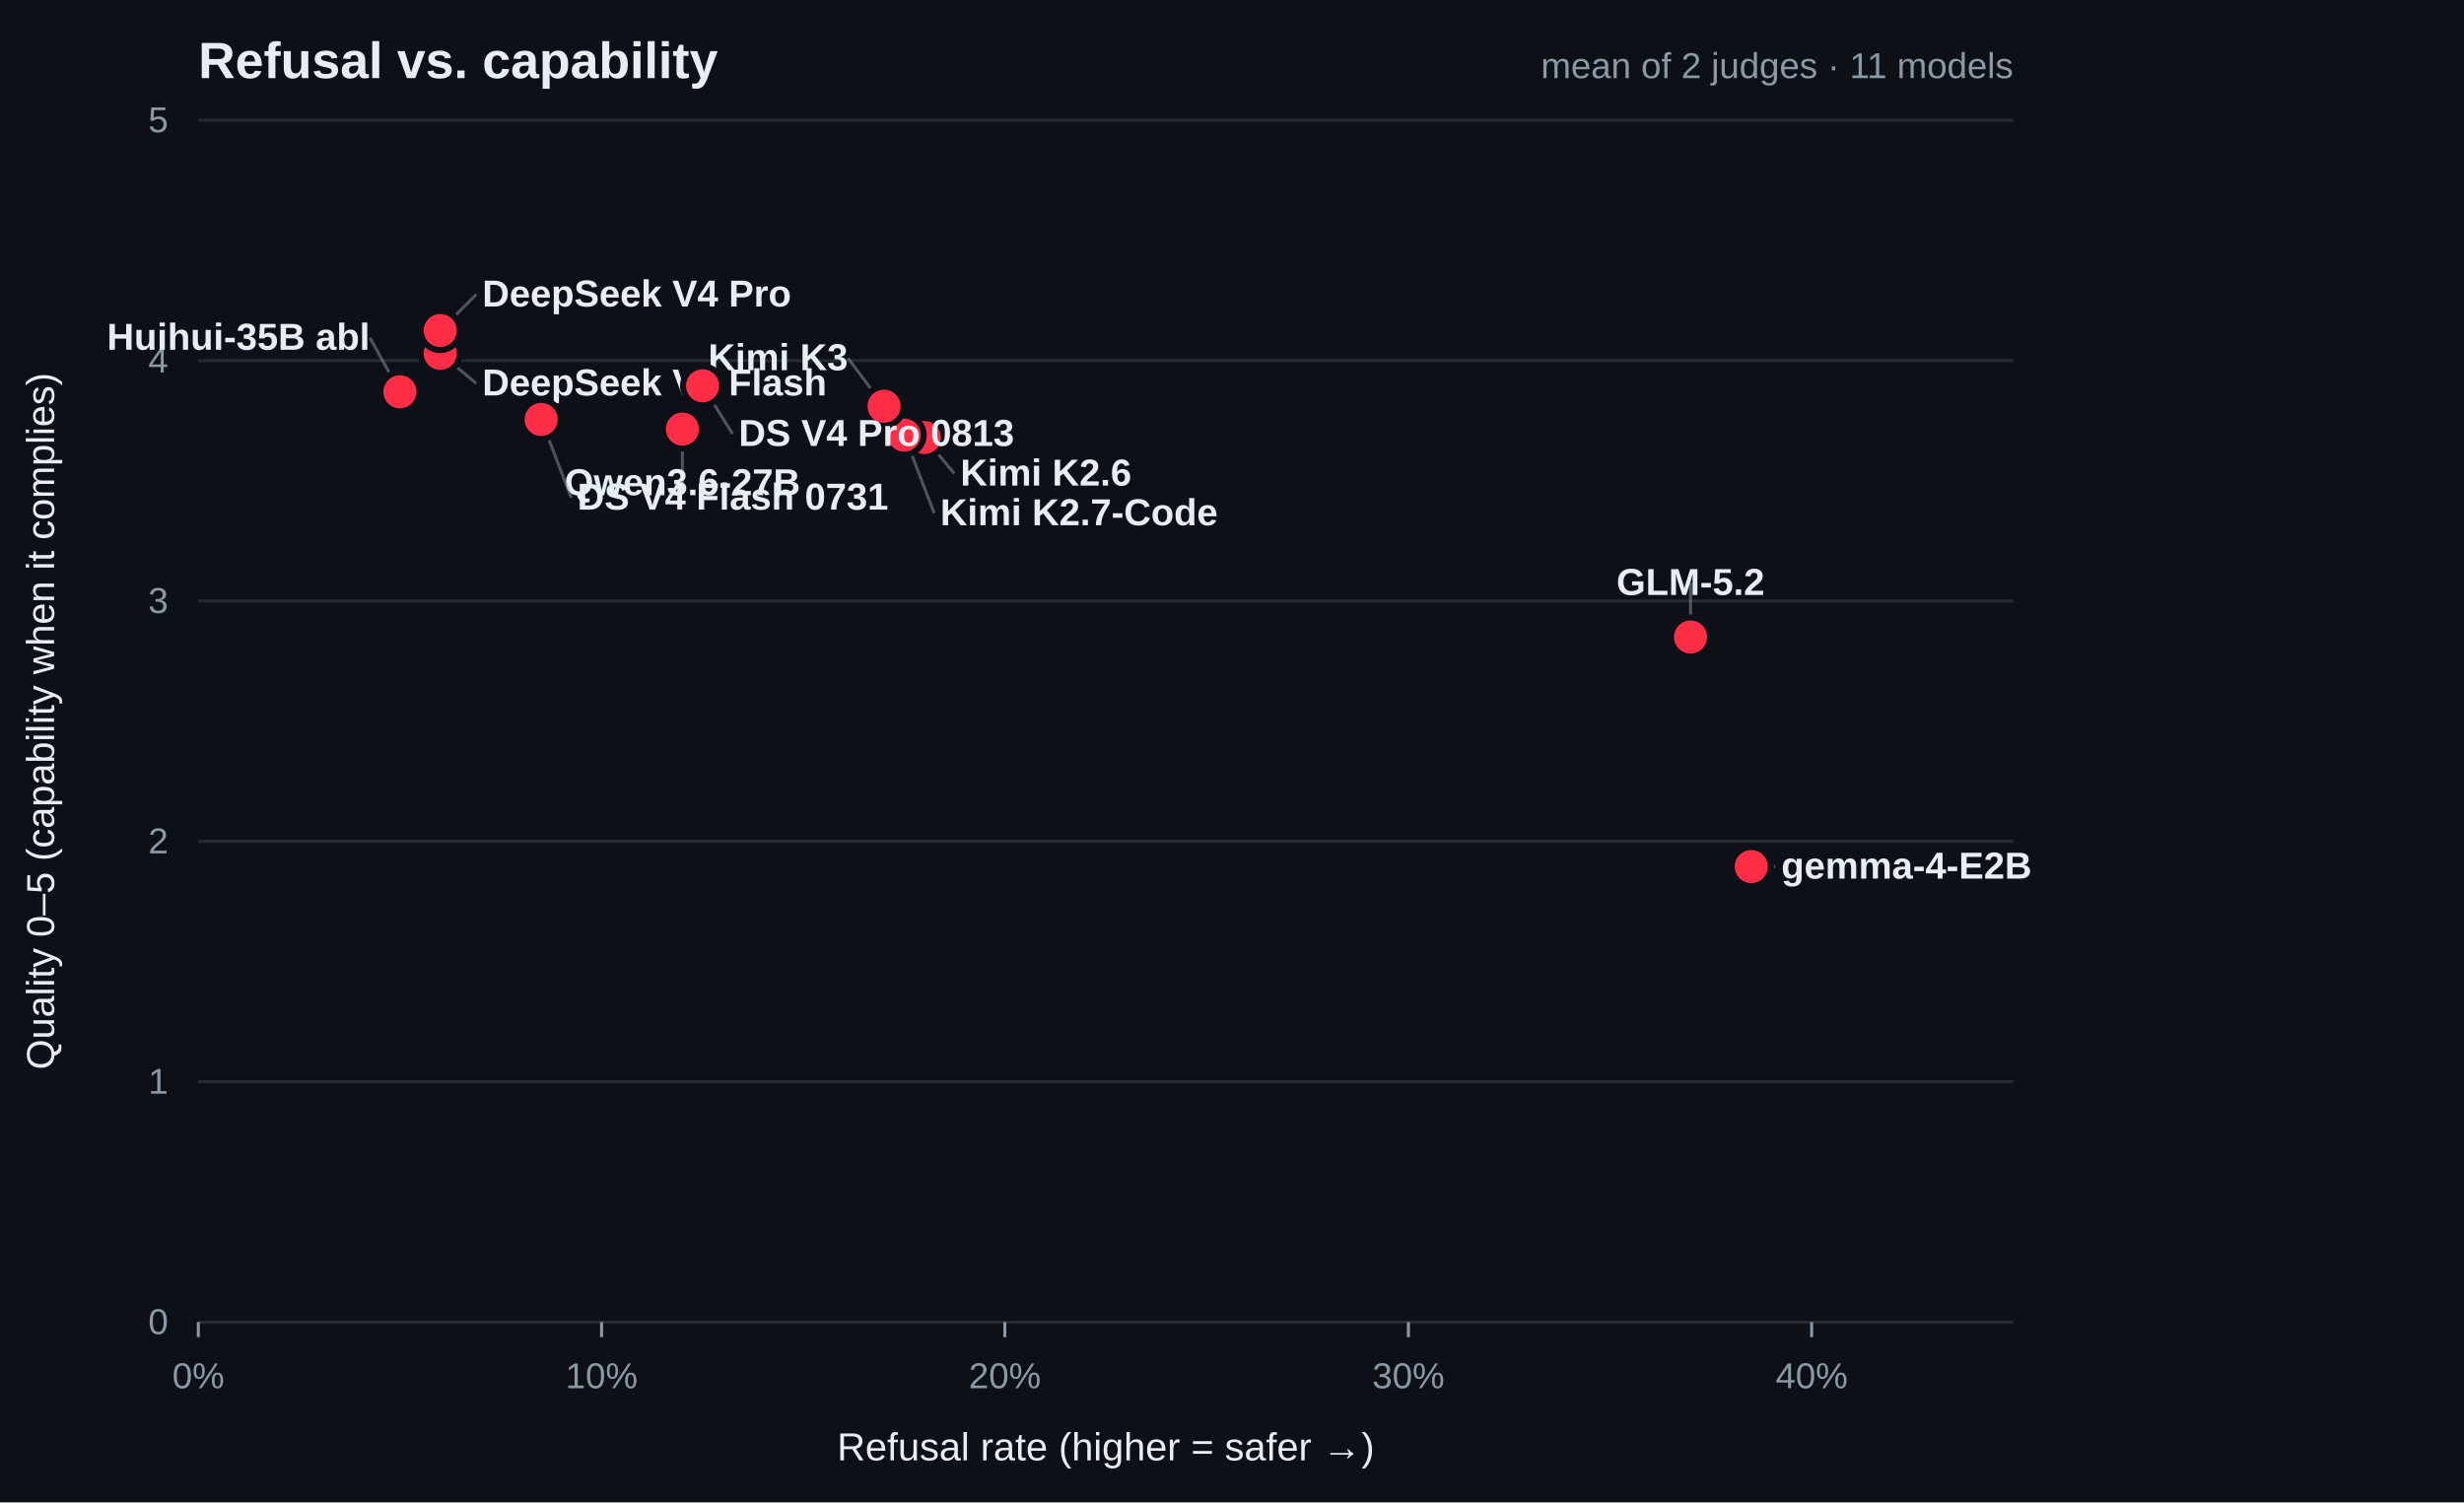
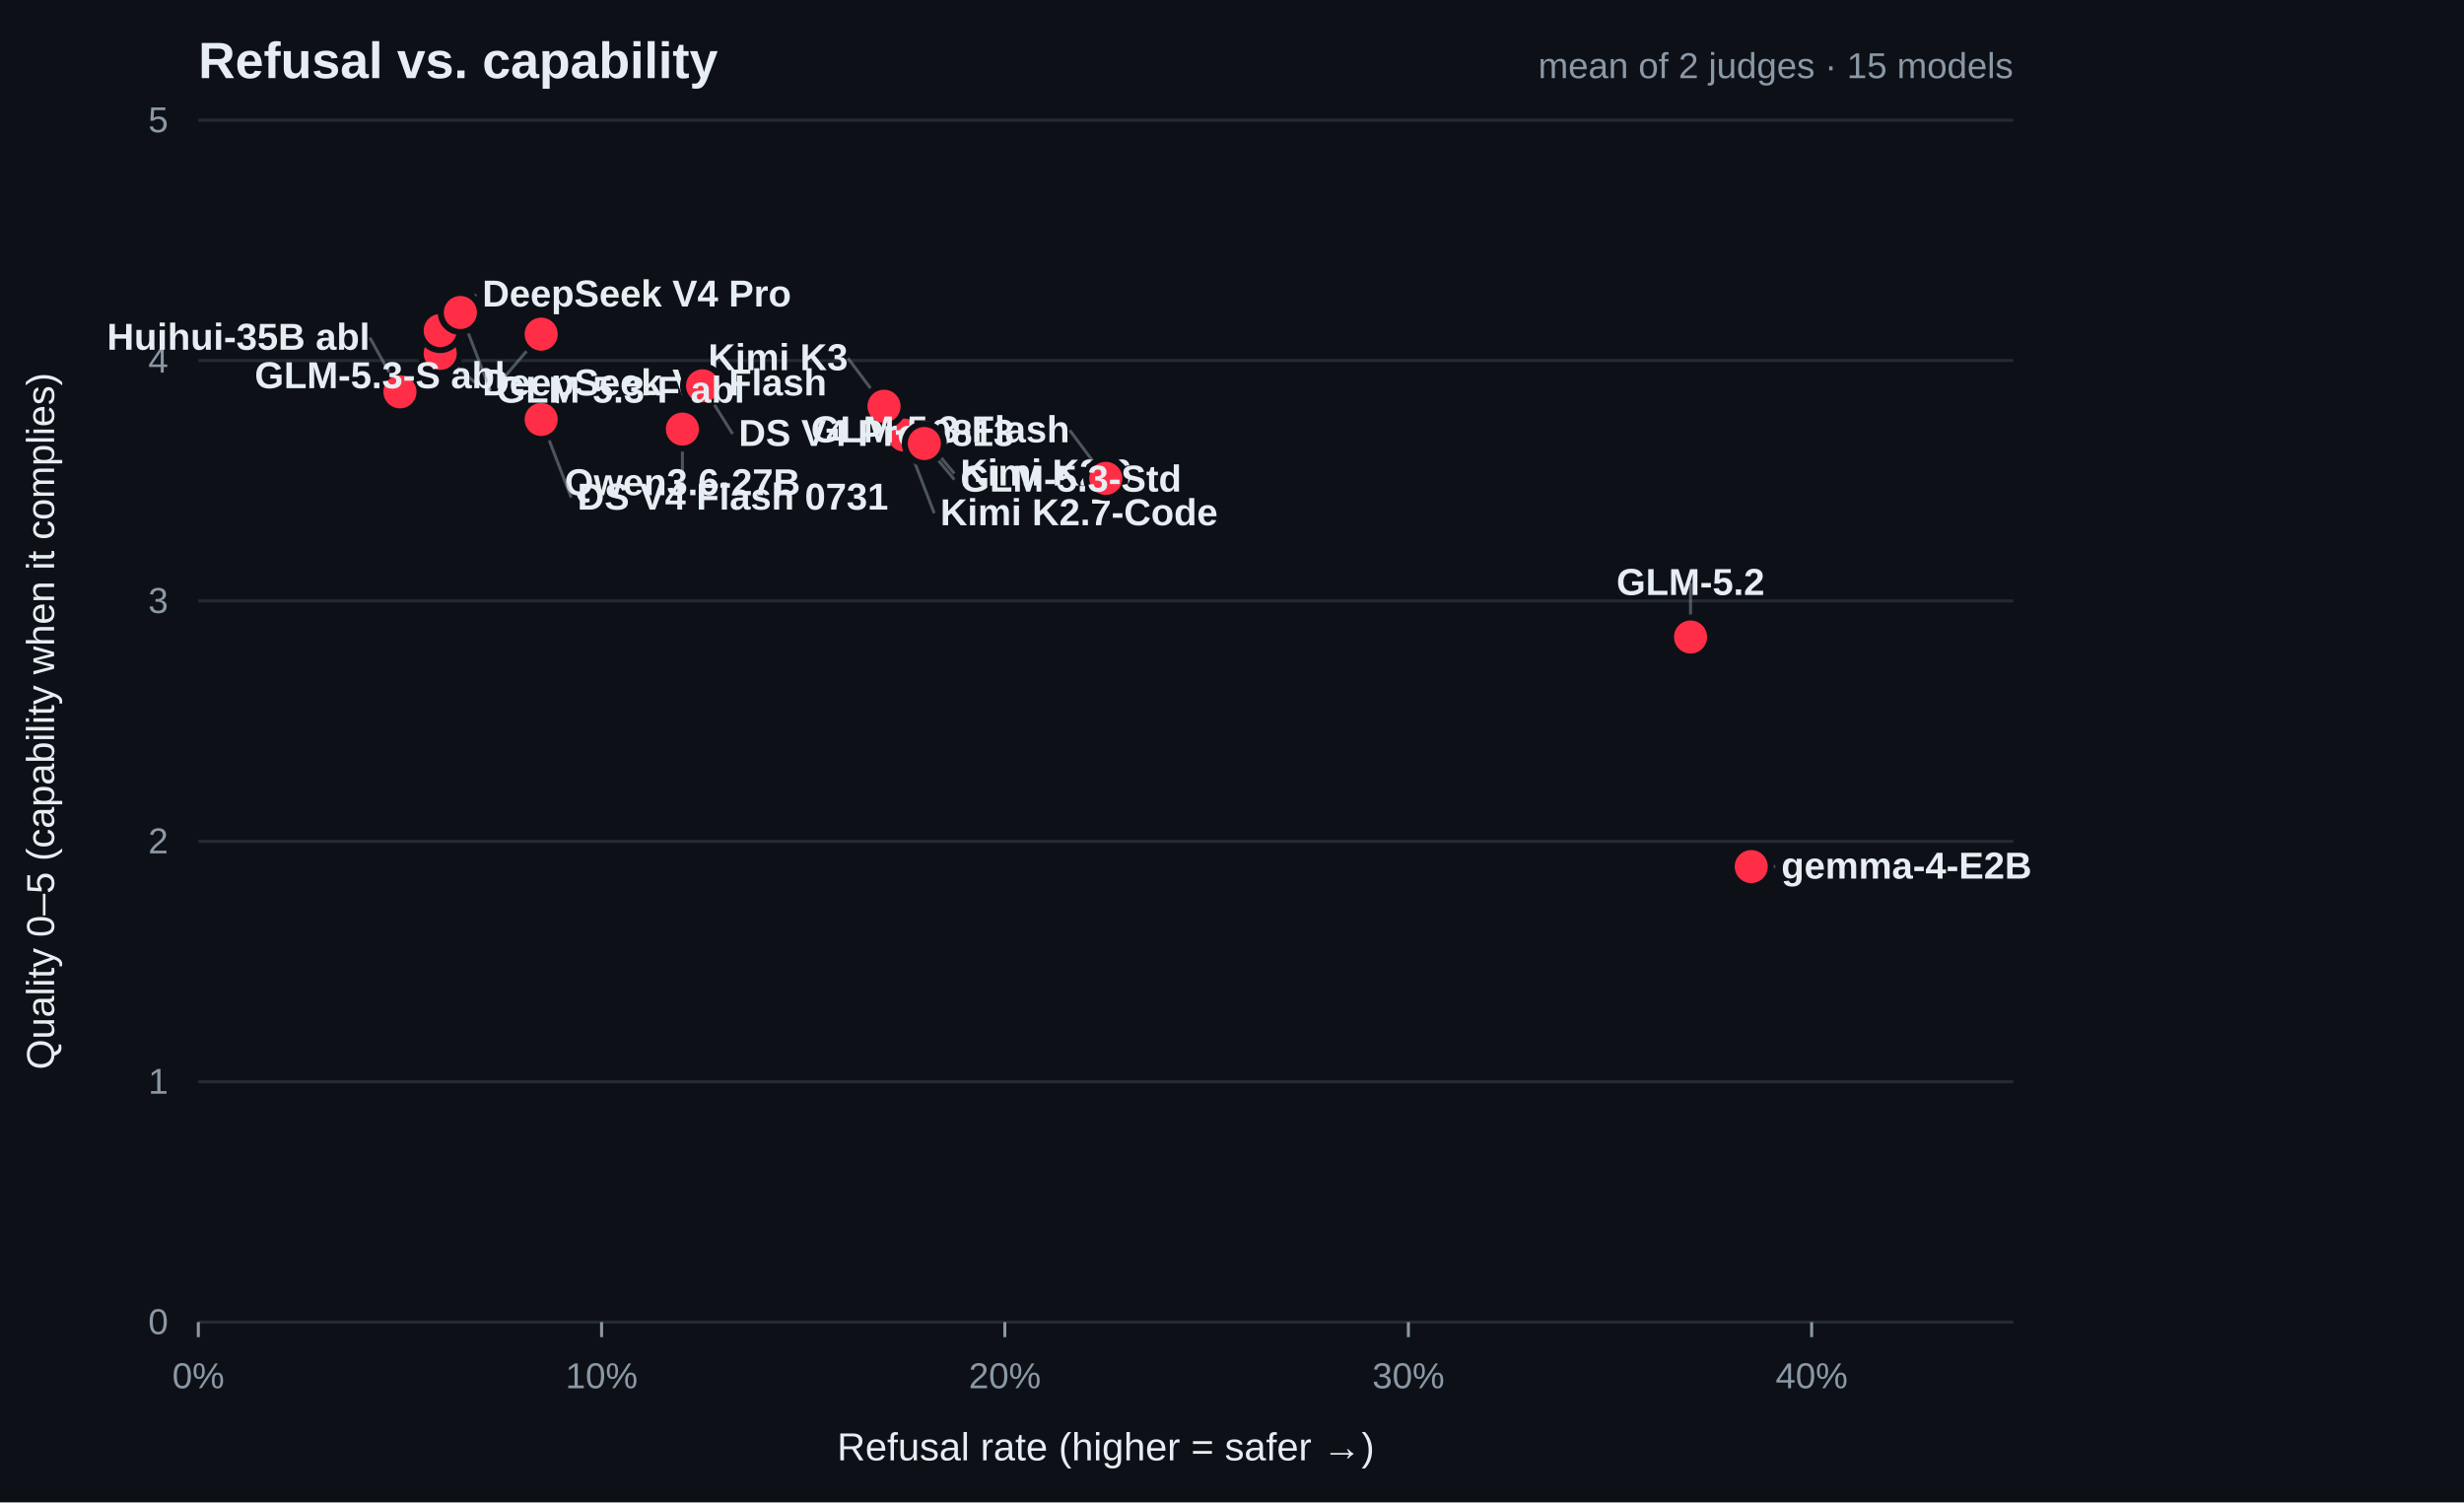
<svg xmlns="http://www.w3.org/2000/svg" width="820" height="500" viewBox="0 0 820 500" font-family="'Helvetica Neue',Arial,sans-serif">
  <rect width="820" height="500" fill="#0d1117" />
  <text x="66" y="26" font-size="17" font-weight="700" fill="#e6edf3">Refusal vs. capability</text>
-   <text x="670" y="26" font-size="12" fill="#8b98a5" text-anchor="end">mean of 2 judges · 11 models</text>
+   <text x="670" y="26" font-size="12" fill="#8b98a5" text-anchor="end">mean of 2 judges · 15 models</text>
  <line x1="66" y1="440.0" x2="670" y2="440.0" stroke="#242b33" stroke-width="1" />
  <text x="56" y="444.0" font-size="12" fill="#8b98a5" text-anchor="end">0</text>
  <line x1="66" y1="360.0" x2="670" y2="360.0" stroke="#242b33" stroke-width="1" />
  <text x="56" y="364.0" font-size="12" fill="#8b98a5" text-anchor="end">1</text>
  <line x1="66" y1="280.0" x2="670" y2="280.0" stroke="#242b33" stroke-width="1" />
  <text x="56" y="284.0" font-size="12" fill="#8b98a5" text-anchor="end">2</text>
  <line x1="66" y1="200.0" x2="670" y2="200.0" stroke="#242b33" stroke-width="1" />
  <text x="56" y="204.0" font-size="12" fill="#8b98a5" text-anchor="end">3</text>
  <line x1="66" y1="120.0" x2="670" y2="120.0" stroke="#242b33" stroke-width="1" />
  <text x="56" y="124.0" font-size="12" fill="#8b98a5" text-anchor="end">4</text>
  <line x1="66" y1="40.0" x2="670" y2="40.0" stroke="#242b33" stroke-width="1" />
  <text x="56" y="44.0" font-size="12" fill="#8b98a5" text-anchor="end">5</text>
  <line x1="66.0" y1="440" x2="66.0" y2="445" stroke="#8b98a5" stroke-width="1" />
  <text x="66.0" y="462" font-size="12" fill="#8b98a5" text-anchor="middle">0%</text>
  <line x1="200.2" y1="440" x2="200.2" y2="445" stroke="#8b98a5" stroke-width="1" />
  <text x="200.2" y="462" font-size="12" fill="#8b98a5" text-anchor="middle">10%</text>
  <line x1="334.4" y1="440" x2="334.4" y2="445" stroke="#8b98a5" stroke-width="1" />
  <text x="334.4" y="462" font-size="12" fill="#8b98a5" text-anchor="middle">20%</text>
  <line x1="468.7" y1="440" x2="468.7" y2="445" stroke="#8b98a5" stroke-width="1" />
  <text x="468.7" y="462" font-size="12" fill="#8b98a5" text-anchor="middle">30%</text>
  <line x1="602.9" y1="440" x2="602.9" y2="445" stroke="#8b98a5" stroke-width="1" />
  <text x="602.9" y="462" font-size="12" fill="#8b98a5" text-anchor="middle">40%</text>
  <text x="368" y="486" font-size="13" fill="#e6edf3" text-anchor="middle">Refusal rate  (higher = safer →)</text>
  <text x="18" y="240" font-size="13" fill="#e6edf3" text-anchor="middle" transform="rotate(-90 18 240)">Quality 0–5  (capability when it complies)</text>
  <line x1="582.8" y1="288.4" x2="590.8" y2="288.4" stroke="#8b98a5" stroke-width="1" opacity="0.5" />
  <circle cx="582.8" cy="288.4" r="6.5" fill="#ff2e46" stroke="#0d1117" stroke-width="2" />
  <text x="592.8" y="292.4" font-size="12.5" font-weight="600" fill="#e6edf3" text-anchor="start">gemma-4-E2B</text>
  <line x1="227.1" y1="142.8" x2="227.1" y2="160.8" stroke="#8b98a5" stroke-width="1" opacity="0.5" />
  <circle cx="227.1" cy="142.8" r="6.5" fill="#ff2e46" stroke="#0d1117" stroke-width="2" />
  <text x="227.1" y="164.8" font-size="12.5" font-weight="600" fill="#e6edf3" text-anchor="middle">Qwen3.6-27B</text>
  <line x1="133.1" y1="130.4" x2="123.1" y2="112.4" stroke="#8b98a5" stroke-width="1" opacity="0.5" />
  <circle cx="133.1" cy="130.4" r="6.5" fill="#ff2e46" stroke="#0d1117" stroke-width="2" />
  <text x="123.1" y="116.4" font-size="12.5" font-weight="600" fill="#e6edf3" text-anchor="end">Huihui-35B abl</text>
  <line x1="307.6" y1="145.6" x2="317.6" y2="157.6" stroke="#8b98a5" stroke-width="1" opacity="0.5" />
  <circle cx="307.6" cy="145.6" r="6.5" fill="#ff2e46" stroke="#0d1117" stroke-width="2" />
  <text x="319.6" y="161.6" font-size="12.5" font-weight="600" fill="#e6edf3" text-anchor="start">Kimi K2.6</text>
  <line x1="300.9" y1="144.8" x2="310.9" y2="170.8" stroke="#8b98a5" stroke-width="1" opacity="0.5" />
  <circle cx="300.9" cy="144.8" r="6.5" fill="#ff2e46" stroke="#0d1117" stroke-width="2" />
  <text x="312.9" y="174.8" font-size="12.5" font-weight="600" fill="#e6edf3" text-anchor="start">Kimi K2.7-Code</text>
  <line x1="294.2" y1="135.2" x2="282.2" y2="119.2" stroke="#8b98a5" stroke-width="1" opacity="0.5" />
  <circle cx="294.2" cy="135.2" r="6.5" fill="#ff2e46" stroke="#0d1117" stroke-width="2" />
  <text x="282.2" y="123.2" font-size="12.5" font-weight="600" fill="#e6edf3" text-anchor="end">Kimi K3</text>
  <line x1="146.5" y1="117.6" x2="158.5" y2="127.6" stroke="#8b98a5" stroke-width="1" opacity="0.5" />
  <circle cx="146.5" cy="117.6" r="6.5" fill="#ff2e46" stroke="#0d1117" stroke-width="2" />
  <text x="160.5" y="131.6" font-size="12.5" font-weight="600" fill="#e6edf3" text-anchor="start">DeepSeek V4 Flash</text>
  <line x1="146.5" y1="110.0" x2="158.5" y2="98.0" stroke="#8b98a5" stroke-width="1" opacity="0.5" />
  <circle cx="146.5" cy="110.0" r="6.5" fill="#ff2e46" stroke="#0d1117" stroke-width="2" />
  <text x="160.5" y="102.0" font-size="12.5" font-weight="600" fill="#e6edf3" text-anchor="start">DeepSeek V4 Pro</text>
  <line x1="180.1" y1="139.6" x2="190.1" y2="165.6" stroke="#8b98a5" stroke-width="1" opacity="0.5" />
  <circle cx="180.1" cy="139.6" r="6.5" fill="#ff2e46" stroke="#0d1117" stroke-width="2" />
  <text x="192.1" y="169.6" font-size="12.5" font-weight="600" fill="#e6edf3" text-anchor="start">DS V4 Flash 0731</text>
  <line x1="233.8" y1="128.4" x2="243.8" y2="144.4" stroke="#8b98a5" stroke-width="1" opacity="0.5" />
  <circle cx="233.8" cy="128.4" r="6.5" fill="#ff2e46" stroke="#0d1117" stroke-width="2" />
  <text x="245.8" y="148.4" font-size="12.5" font-weight="600" fill="#e6edf3" text-anchor="start">DS V4 Pro 0813</text>
  <line x1="562.6" y1="212.0" x2="562.6" y2="194.0" stroke="#8b98a5" stroke-width="1" opacity="0.5" />
  <circle cx="562.6" cy="212.0" r="6.5" fill="#ff2e46" stroke="#0d1117" stroke-width="2" />
  <text x="562.6" y="198.0" font-size="12.5" font-weight="600" fill="#e6edf3" text-anchor="middle">GLM-5.2</text>
+   <line x1="368.0" y1="159.2" x2="356.0" y2="143.2" stroke="#8b98a5" stroke-width="1" opacity="0.5" />
+   <circle cx="368.0" cy="159.2" r="6.5" fill="#ff2e46" stroke="#0d1117" stroke-width="2" />
+   <text x="356.0" y="147.2" font-size="12.5" font-weight="600" fill="#e6edf3" text-anchor="end">GLM-5.3-Flash</text>
+   <line x1="153.2" y1="104.0" x2="163.2" y2="130.0" stroke="#8b98a5" stroke-width="1" opacity="0.5" />
+   <circle cx="153.2" cy="104.0" r="6.5" fill="#ff2e46" stroke="#0d1117" stroke-width="2" />
+   <text x="165.2" y="134.0" font-size="12.5" font-weight="600" fill="#e6edf3" text-anchor="start">GLM-5.3-F abl</text>
+   <line x1="307.6" y1="147.6" x2="317.6" y2="159.6" stroke="#8b98a5" stroke-width="1" opacity="0.5" />
+   <circle cx="307.6" cy="147.6" r="6.5" fill="#ff2e46" stroke="#0d1117" stroke-width="2" />
+   <text x="319.6" y="163.6" font-size="12.5" font-weight="600" fill="#e6edf3" text-anchor="start">GLM-5.3-Std</text>
+   <line x1="180.1" y1="111.2" x2="168.1" y2="125.2" stroke="#8b98a5" stroke-width="1" opacity="0.5" />
+   <circle cx="180.1" cy="111.2" r="6.5" fill="#ff2e46" stroke="#0d1117" stroke-width="2" />
+   <text x="168.1" y="129.2" font-size="12.5" font-weight="600" fill="#e6edf3" text-anchor="end">GLM-5.3-S abl</text>
</svg>
